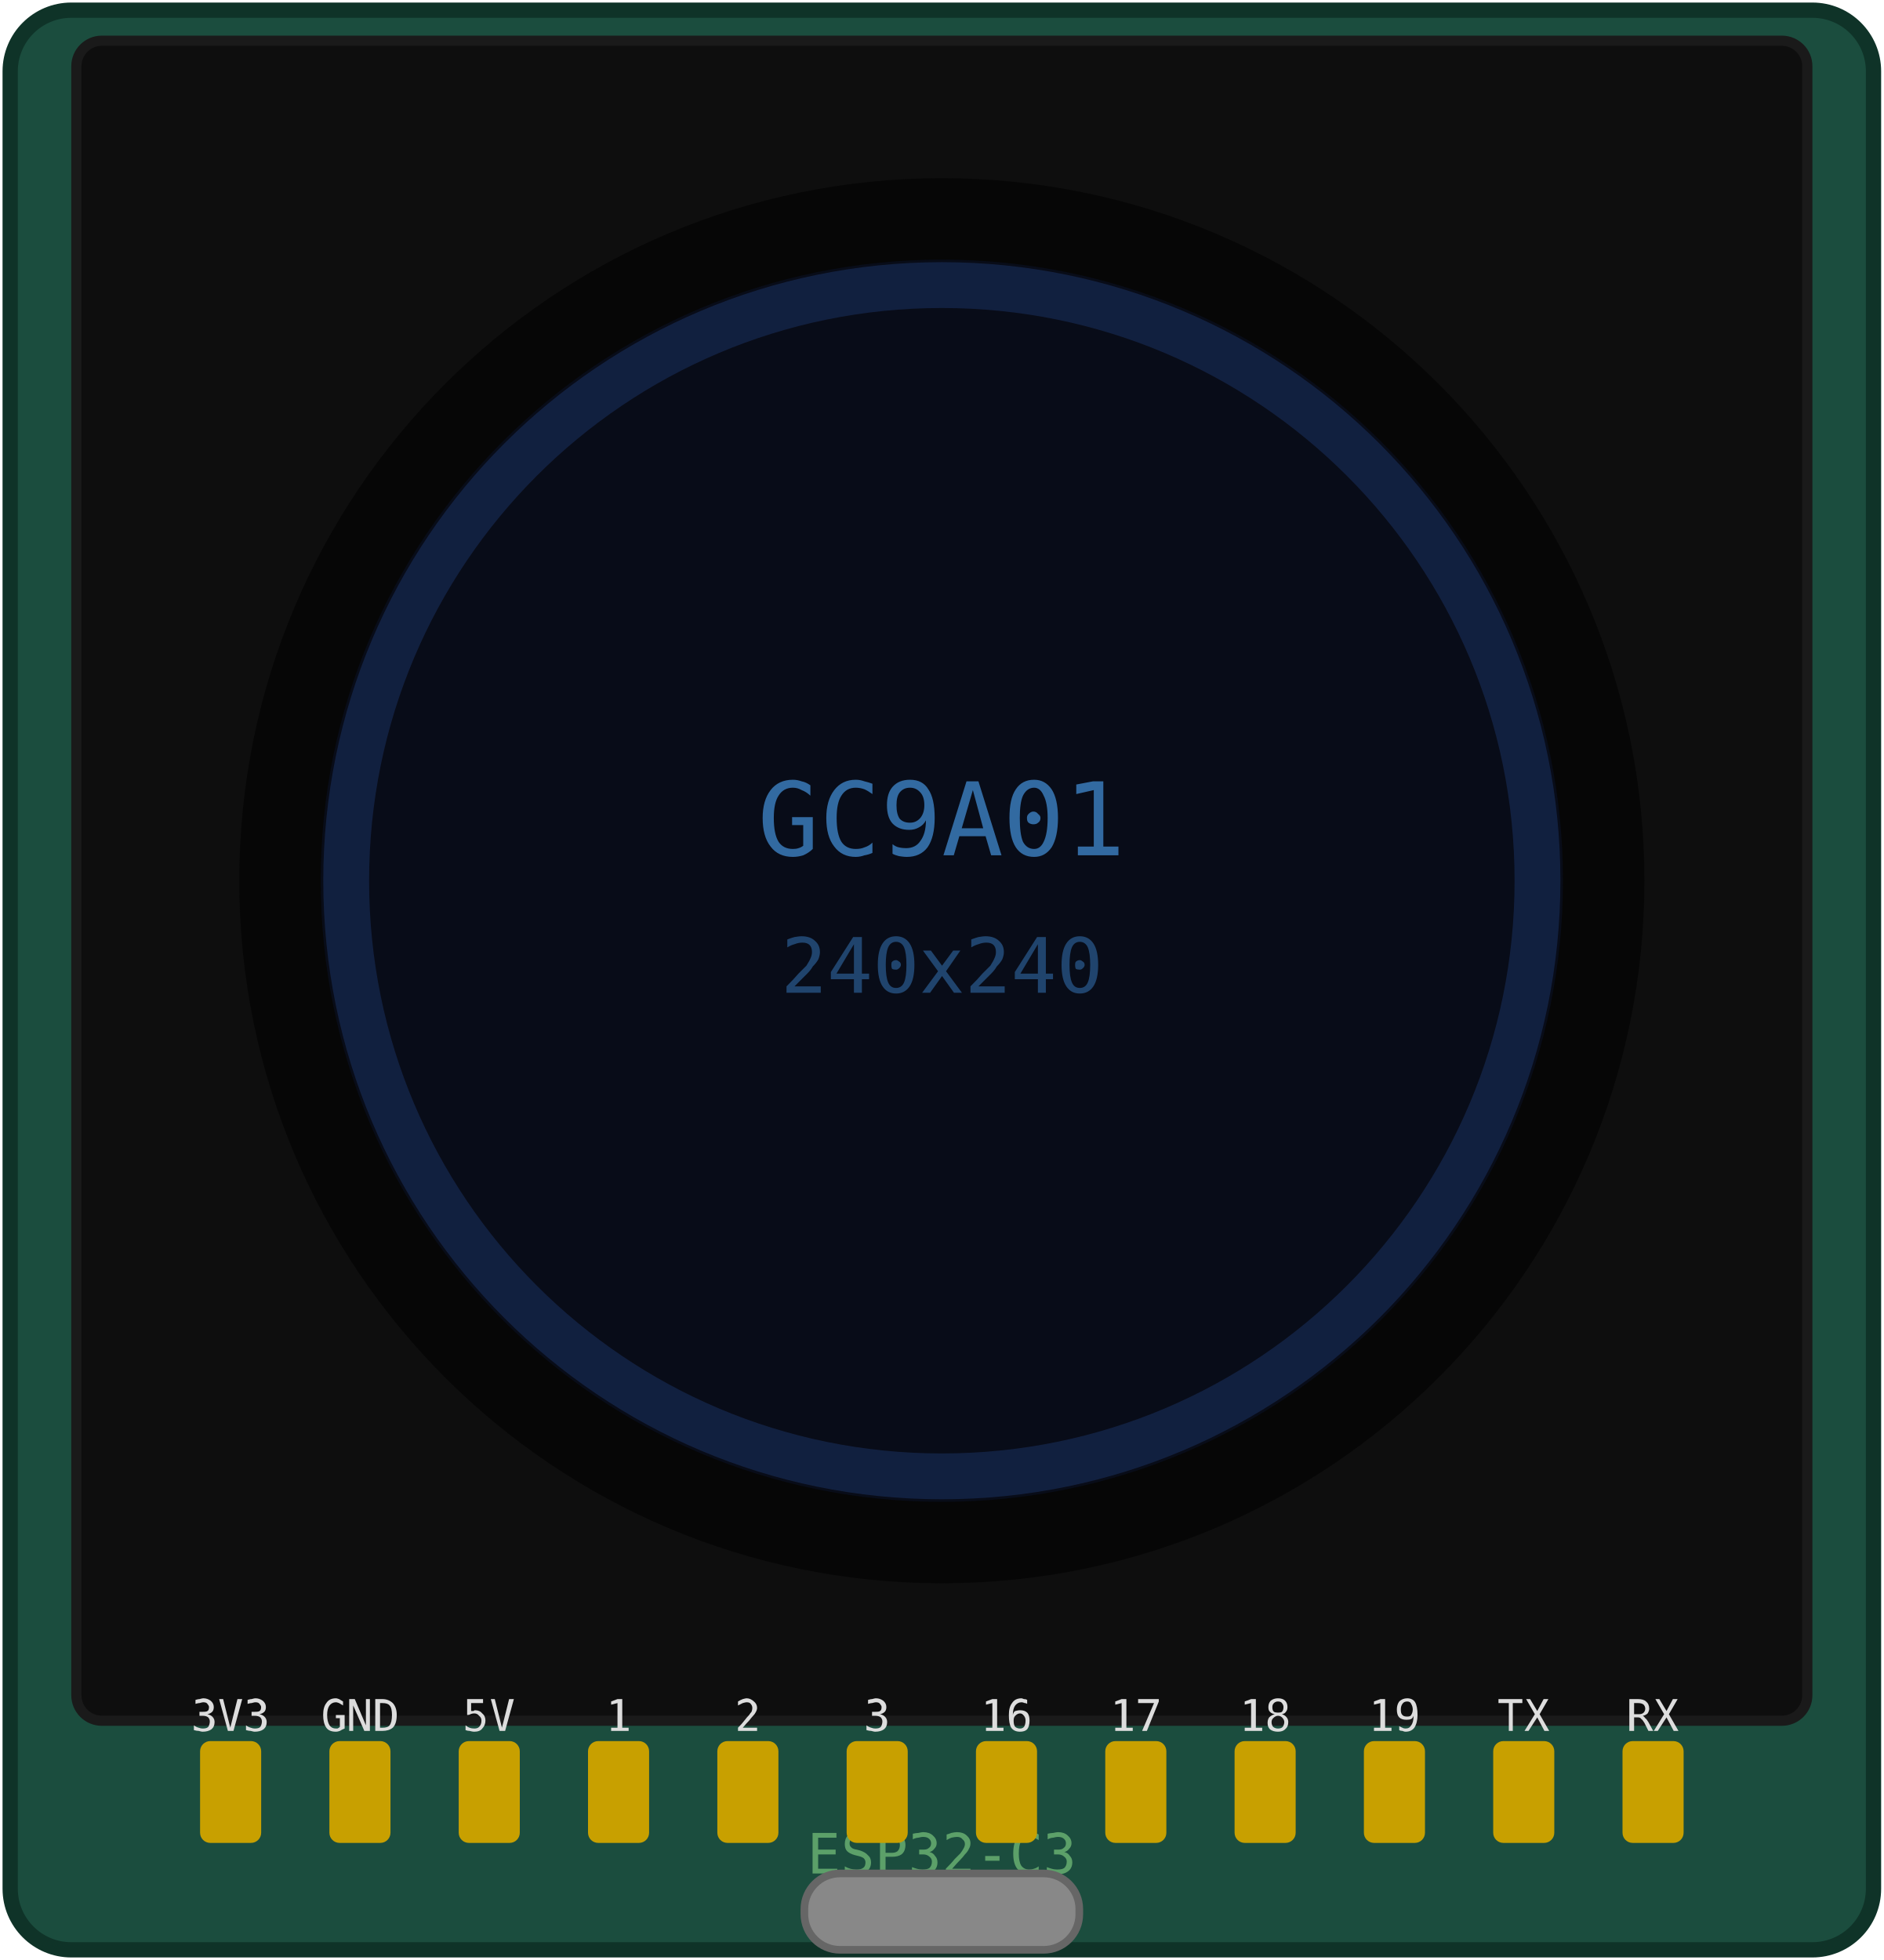
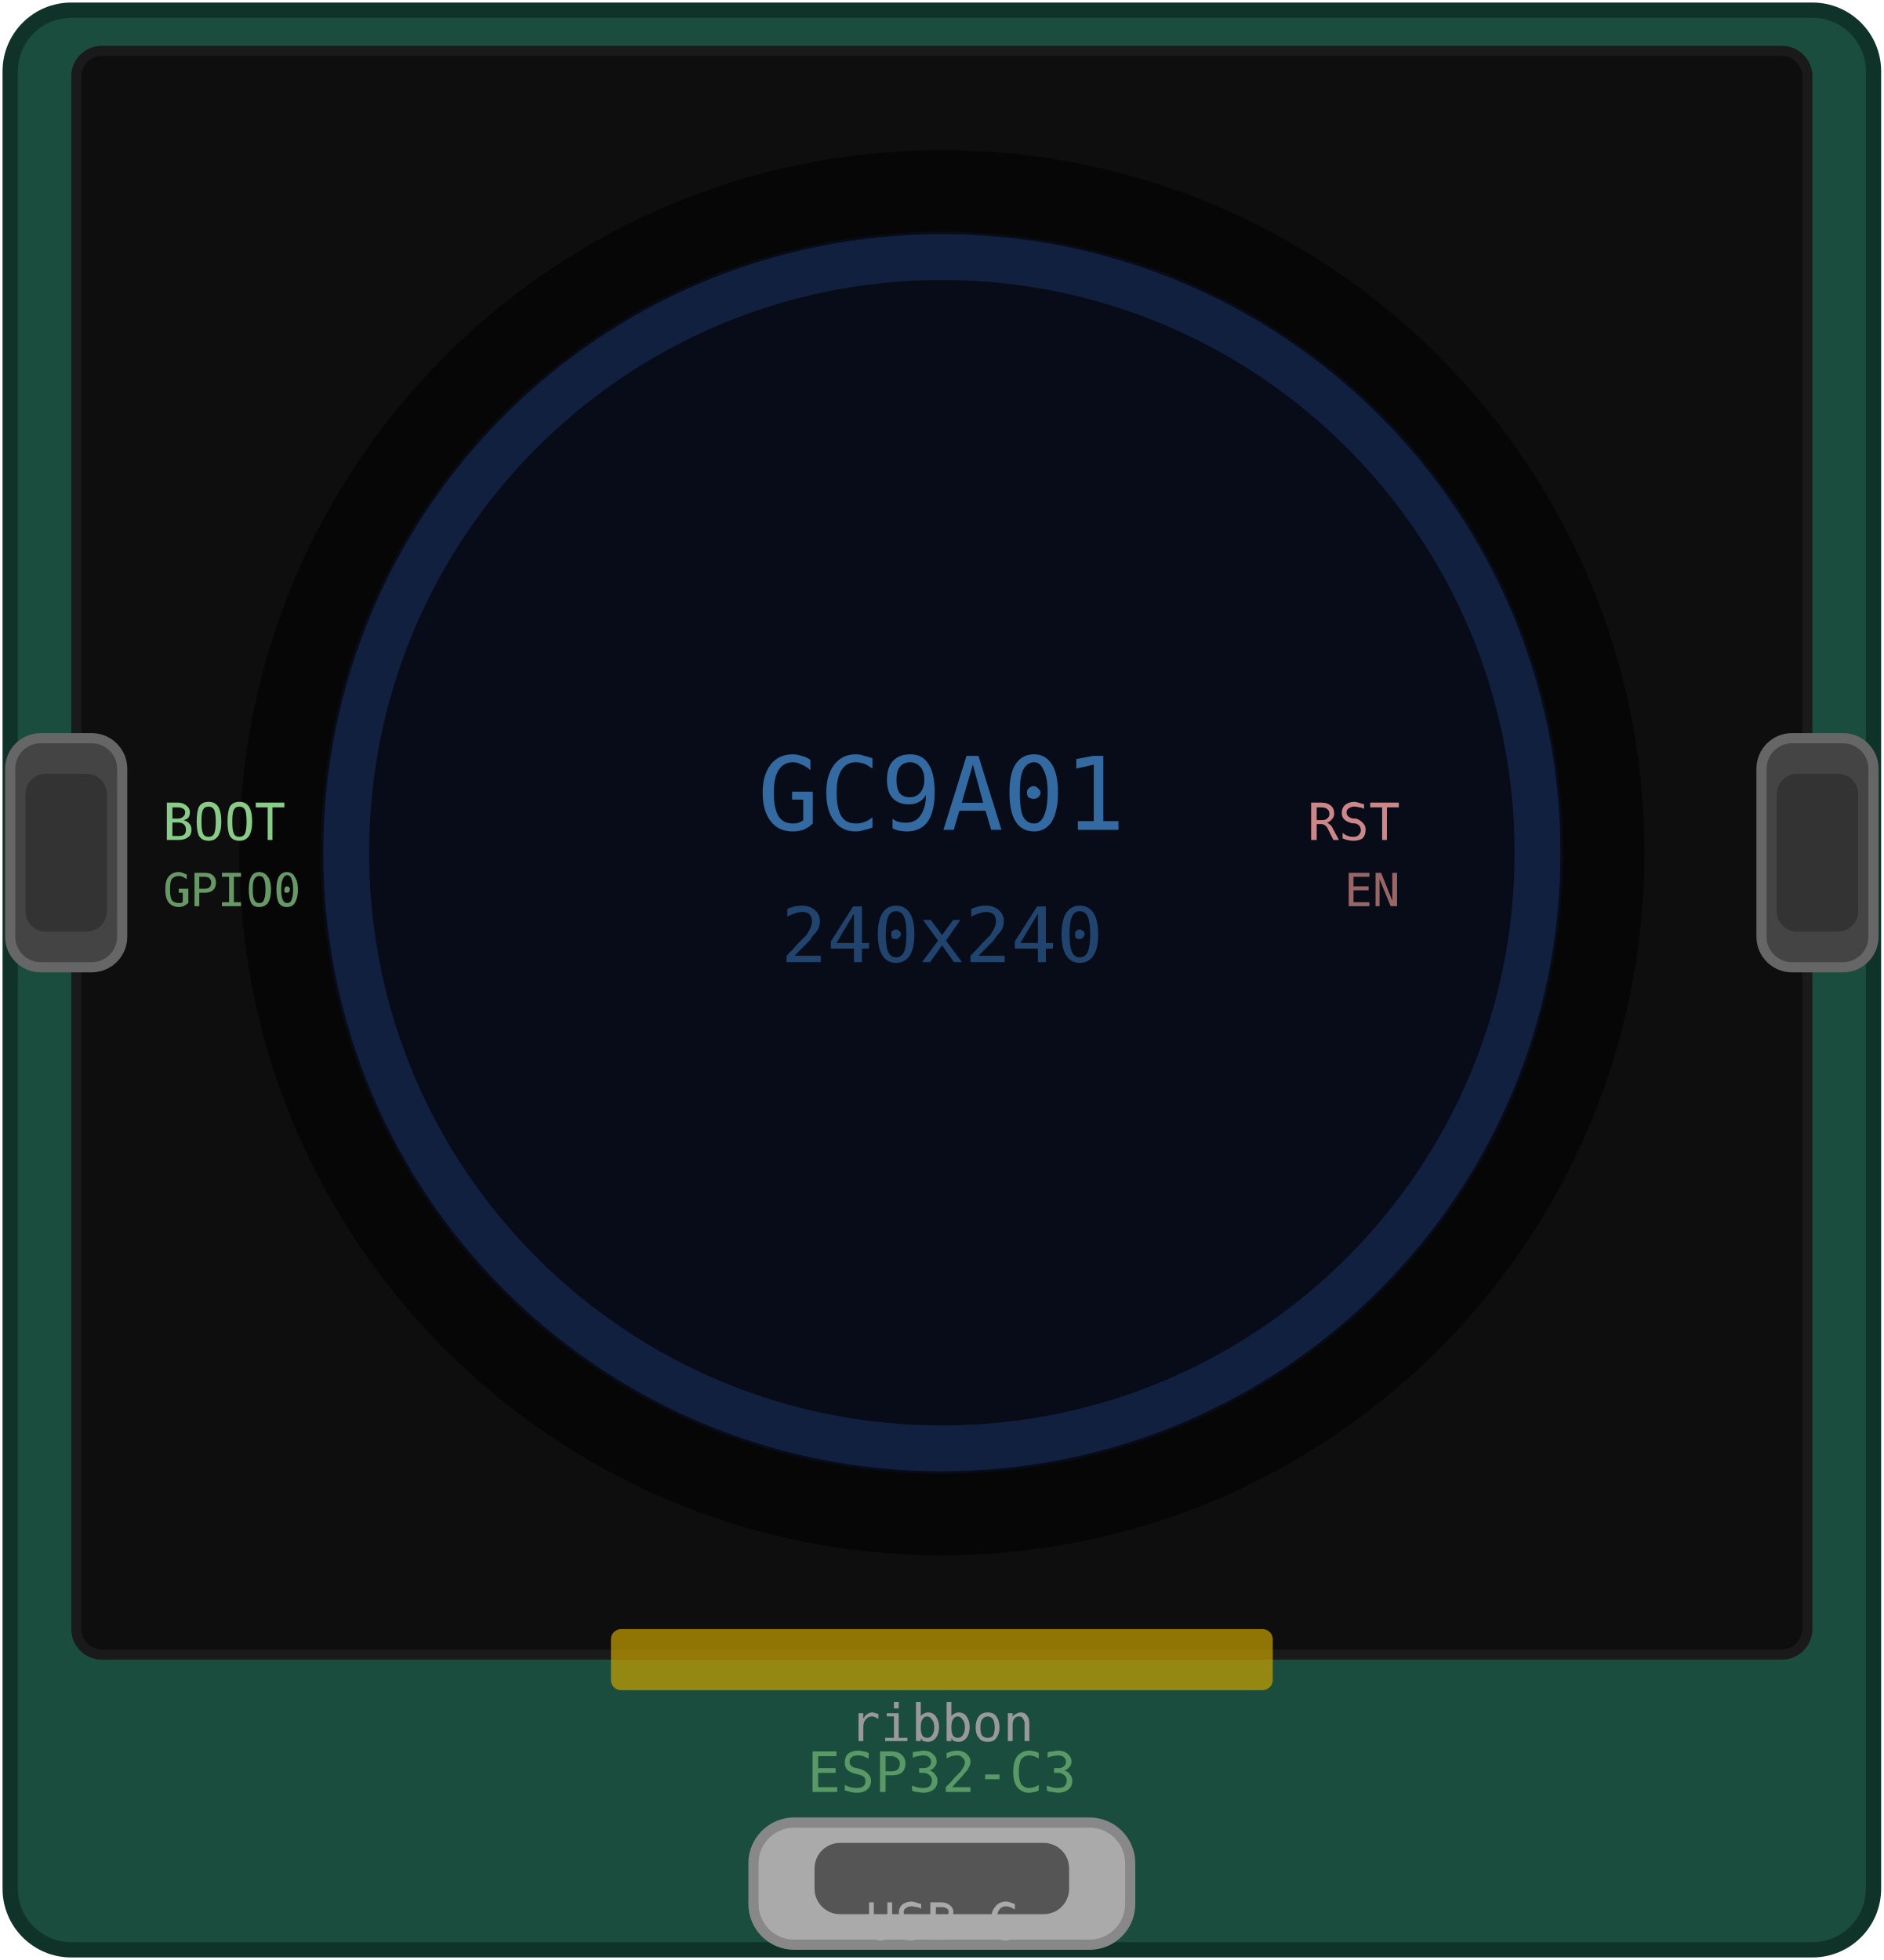
<svg xmlns="http://www.w3.org/2000/svg" width="37mm" height="38.5mm" version="1.1" viewBox="0 0 37 38.5">
  <rect x="0.2" y="0.2" width="36.6" height="38.1" rx="1.2" ry="1.2" fill="#1b4d3e" stroke="#0f3328" stroke-width="0.3" />
-   <rect x="1.5" y="0.8" width="34" height="33" rx="0.5" fill="#0e0e0e" stroke="#1a1a1a" stroke-width="0.2" />
-   <circle cx="18.5" cy="17.3" r="13.8" fill="#060606" />
-   <circle cx="18.5" cy="17.3" r="12.2" fill="#080c18" />
-   <circle cx="18.5" cy="17.3" r="11.7" fill="none" stroke="#162850" stroke-width="0.9" opacity="0.7" />
-   <text x="18.5" y="16.8" font-family="monospace" font-size="2" fill="#3a7ab8" text-anchor="middle" opacity="0.85">GC9A01</text>
-   <text x="18.5" y="19.5" font-family="monospace" font-size="1.5" fill="#28578a" text-anchor="middle" opacity="0.75">240x240</text>
-   <text x="18.5" y="36.8" font-family="monospace" font-size="1.1" fill="#80cc80" text-anchor="middle" opacity="0.65">ESP32-C3</text>
-   <rect x="15.8" y="36.8" width="5.4" height="1.5" rx="0.7" fill="#888" stroke="#666" stroke-width="0.15" />
-   <rect x="3.93" y="34.2" width="1.2" height="2" rx="0.2" fill="#c8a000" />
-   <rect x="6.47" y="34.2" width="1.2" height="2" rx="0.2" fill="#c8a000" />
-   <rect x="9.01" y="34.2" width="1.2" height="2" rx="0.2" fill="#c8a000" />
-   <rect x="11.55" y="34.2" width="1.2" height="2" rx="0.2" fill="#c8a000" />
-   <rect x="14.09" y="34.2" width="1.2" height="2" rx="0.2" fill="#c8a000" />
-   <rect x="16.63" y="34.2" width="1.2" height="2" rx="0.2" fill="#c8a000" />
-   <rect x="19.17" y="34.2" width="1.2" height="2" rx="0.2" fill="#c8a000" />
-   <rect x="21.71" y="34.2" width="1.2" height="2" rx="0.2" fill="#c8a000" />
-   <rect x="24.25" y="34.2" width="1.2" height="2" rx="0.2" fill="#c8a000" />
-   <rect x="26.79" y="34.2" width="1.2" height="2" rx="0.2" fill="#c8a000" />
-   <rect x="29.33" y="34.2" width="1.2" height="2" rx="0.2" fill="#c8a000" />
-   <rect x="31.87" y="34.2" width="1.2" height="2" rx="0.2" fill="#c8a000" />
-   <text x="4.53" y="34.0" font-family="monospace" font-size="0.85" fill="#dddddd" text-anchor="middle">3V3</text>
-   <text x="7.07" y="34.0" font-family="monospace" font-size="0.85" fill="#dddddd" text-anchor="middle">GND</text>
-   <text x="9.61" y="34.0" font-family="monospace" font-size="0.85" fill="#dddddd" text-anchor="middle">5V</text>
-   <text x="12.15" y="34.0" font-family="monospace" font-size="0.85" fill="#dddddd" text-anchor="middle">1</text>
-   <text x="14.69" y="34.0" font-family="monospace" font-size="0.85" fill="#dddddd" text-anchor="middle">2</text>
-   <text x="17.23" y="34.0" font-family="monospace" font-size="0.85" fill="#dddddd" text-anchor="middle">3</text>
-   <text x="19.77" y="34.0" font-family="monospace" font-size="0.85" fill="#dddddd" text-anchor="middle">16</text>
-   <text x="22.31" y="34.0" font-family="monospace" font-size="0.85" fill="#dddddd" text-anchor="middle">17</text>
-   <text x="24.85" y="34.0" font-family="monospace" font-size="0.85" fill="#dddddd" text-anchor="middle">18</text>
-   <text x="27.39" y="34.0" font-family="monospace" font-size="0.85" fill="#dddddd" text-anchor="middle">19</text>
-   <text x="29.93" y="34.0" font-family="monospace" font-size="0.85" fill="#dddddd" text-anchor="middle">TX</text>
-   <text x="32.47" y="34.0" font-family="monospace" font-size="0.85" fill="#dddddd" text-anchor="middle">RX</text>
+   <rect x="1.5" y="1.0" width="34" height="31.5" rx="0.5" fill="#0e0e0e" stroke="#1a1a1a" stroke-width="0.2" />
+   <circle cx="18.5" cy="16.75" r="13.8" fill="#060606" />
+   <circle cx="18.5" cy="16.75" r="12.2" fill="#080c18" />
+   <circle cx="18.5" cy="16.75" r="11.7" fill="none" stroke="#162850" stroke-width="0.9" opacity="0.7" />
+   <text x="18.5" y="16.3" font-family="monospace" font-size="2" fill="#3a7ab8" text-anchor="middle" opacity="0.85">GC9A01</text>
+   <text x="18.5" y="18.9" font-family="monospace" font-size="1.5" fill="#28578a" text-anchor="middle" opacity="0.75">240x240</text>
+   <rect x="12" y="32.0" width="13" height="1.2" rx="0.2" fill="#c8a000" opacity="0.7" />
+   <text x="18.5" y="34.2" font-family="monospace" font-size="1.0" fill="#999" text-anchor="middle">ribbon</text>
+   <rect x="14.8" y="35.8" width="7.4" height="2.4" rx="0.8" fill="#aaaaaa" stroke="#888" stroke-width="0.2" />
+   <rect x="16.0" y="36.2" width="5.0" height="1.4" rx="0.5" fill="#555" />
+   <text x="18.5" y="38.1" font-family="monospace" font-size="1.0" fill="#aaa" text-anchor="middle">USB-C</text>
+   <rect x="0.2" y="14.5" width="2.2" height="4.5" rx="0.6" fill="#444" stroke="#666" stroke-width="0.2" />
+   <rect x="0.5" y="15.2" width="1.6" height="3.1" rx="0.4" fill="#333" />
+   <text x="3.2" y="16.5" font-family="monospace" font-size="1.0" fill="#88cc88">BOOT</text>
+   <text x="3.2" y="17.8" font-family="monospace" font-size="0.9" fill="#669966">GPIO0</text>
+   <rect x="34.6" y="14.5" width="2.2" height="4.5" rx="0.6" fill="#444" stroke="#666" stroke-width="0.2" />
+   <rect x="34.9" y="15.2" width="1.6" height="3.1" rx="0.4" fill="#333" />
+   <text x="27.5" y="16.5" font-family="monospace" font-size="1.0" fill="#cc8888" text-anchor="end">RST</text>
+   <text x="27.5" y="17.8" font-family="monospace" font-size="0.9" fill="#996666" text-anchor="end">EN</text>
+   <text x="18.5" y="35.2" font-family="monospace" font-size="1.1" fill="#80cc80" text-anchor="middle" opacity="0.6">ESP32-C3</text>
</svg>
